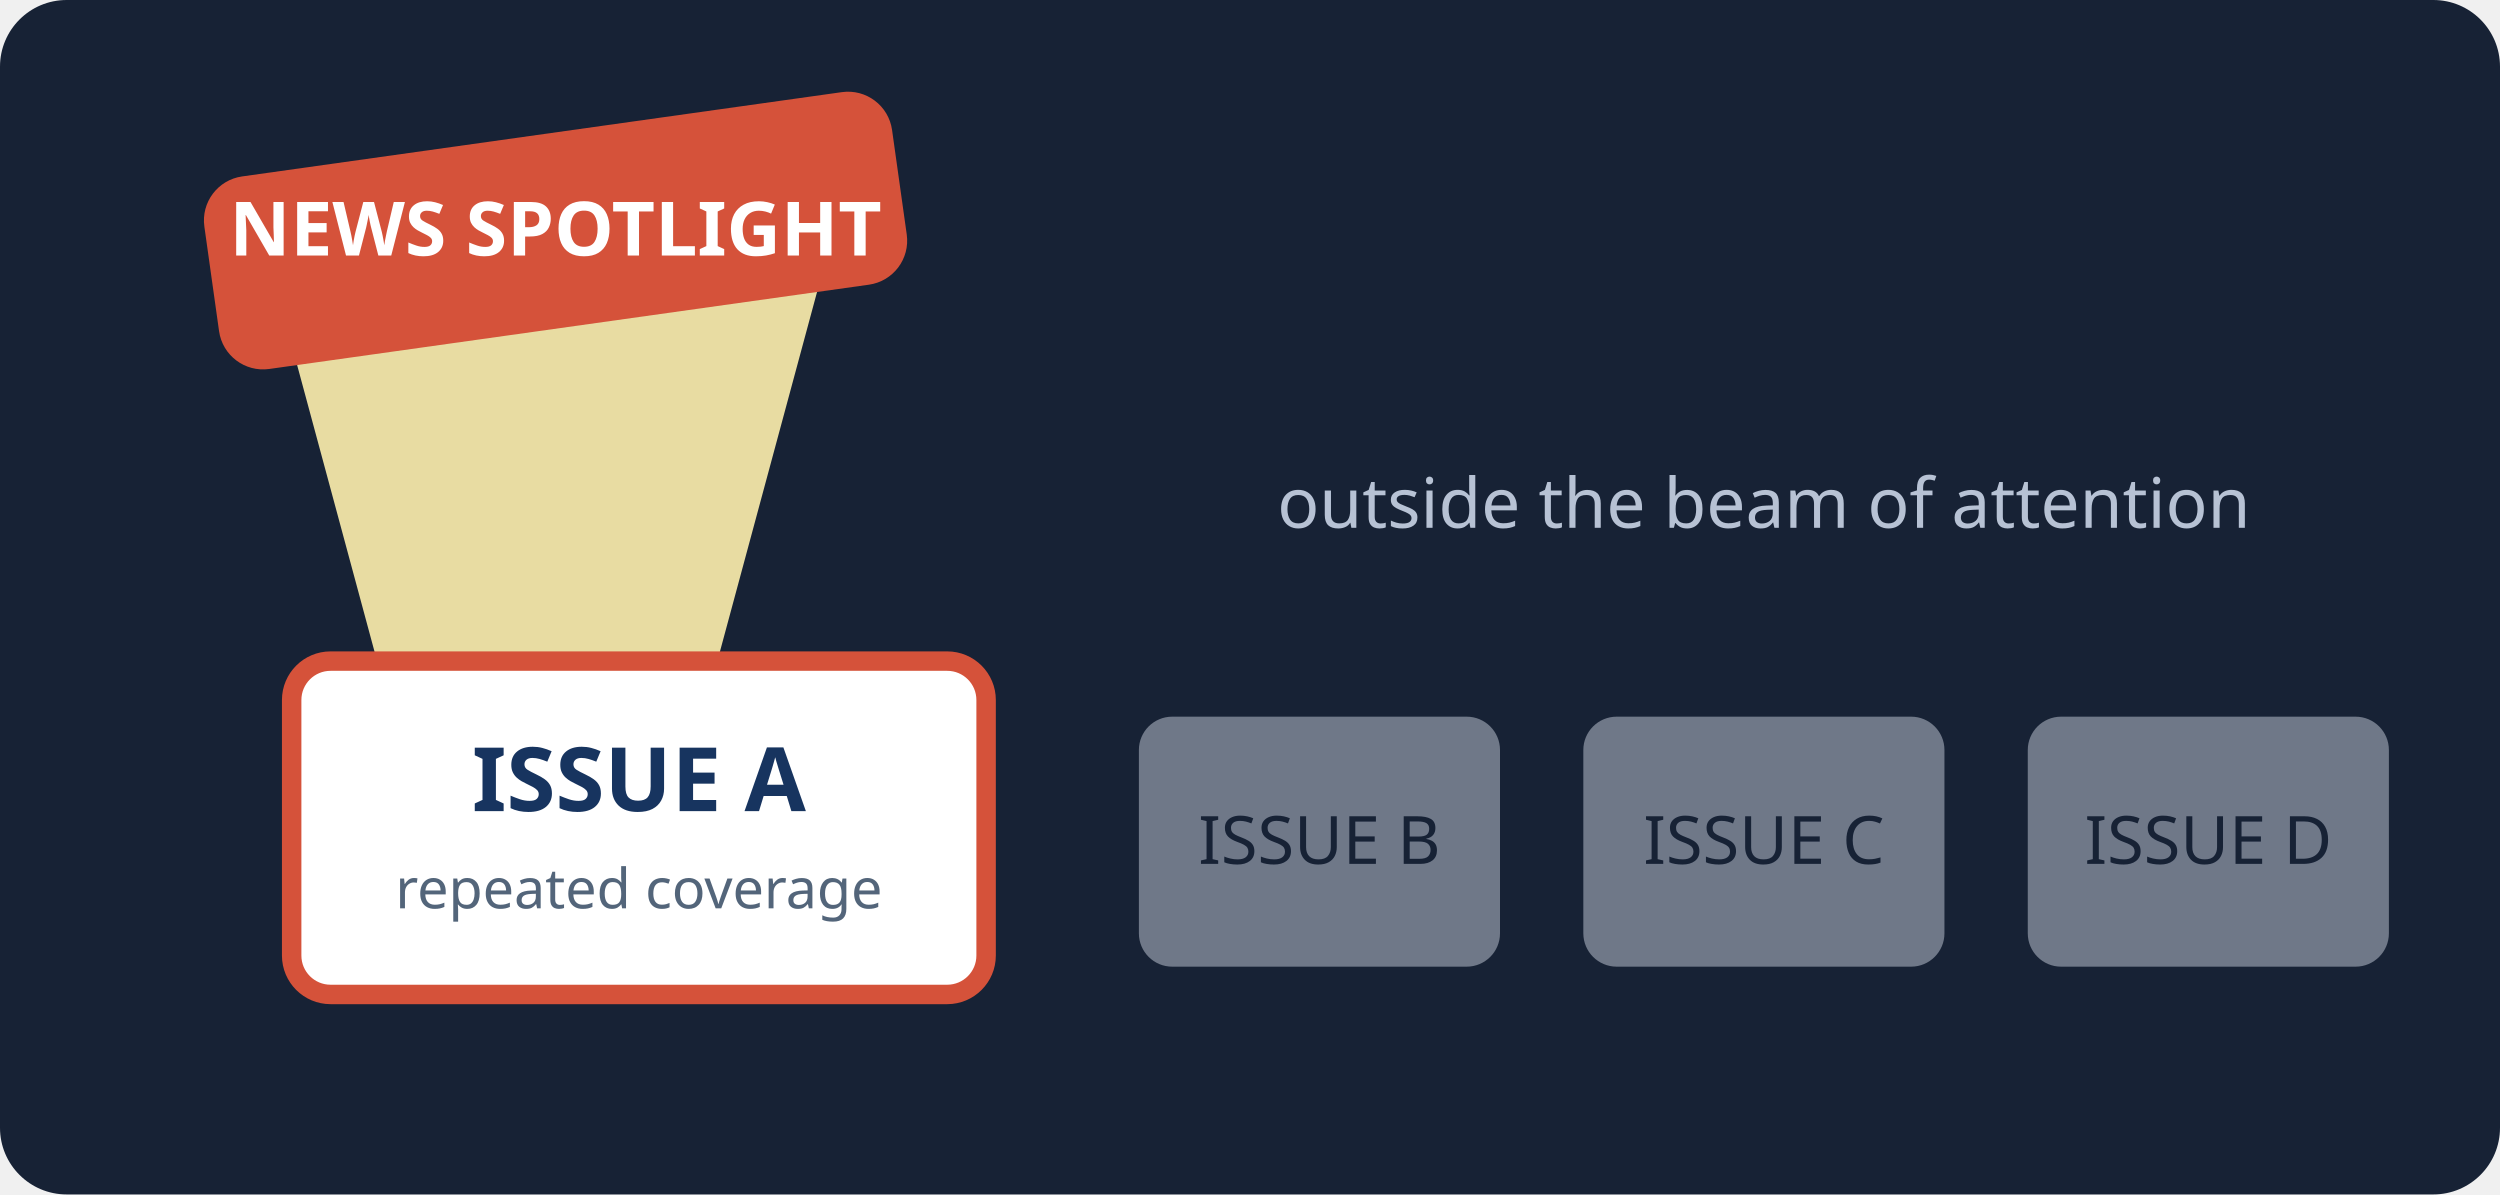
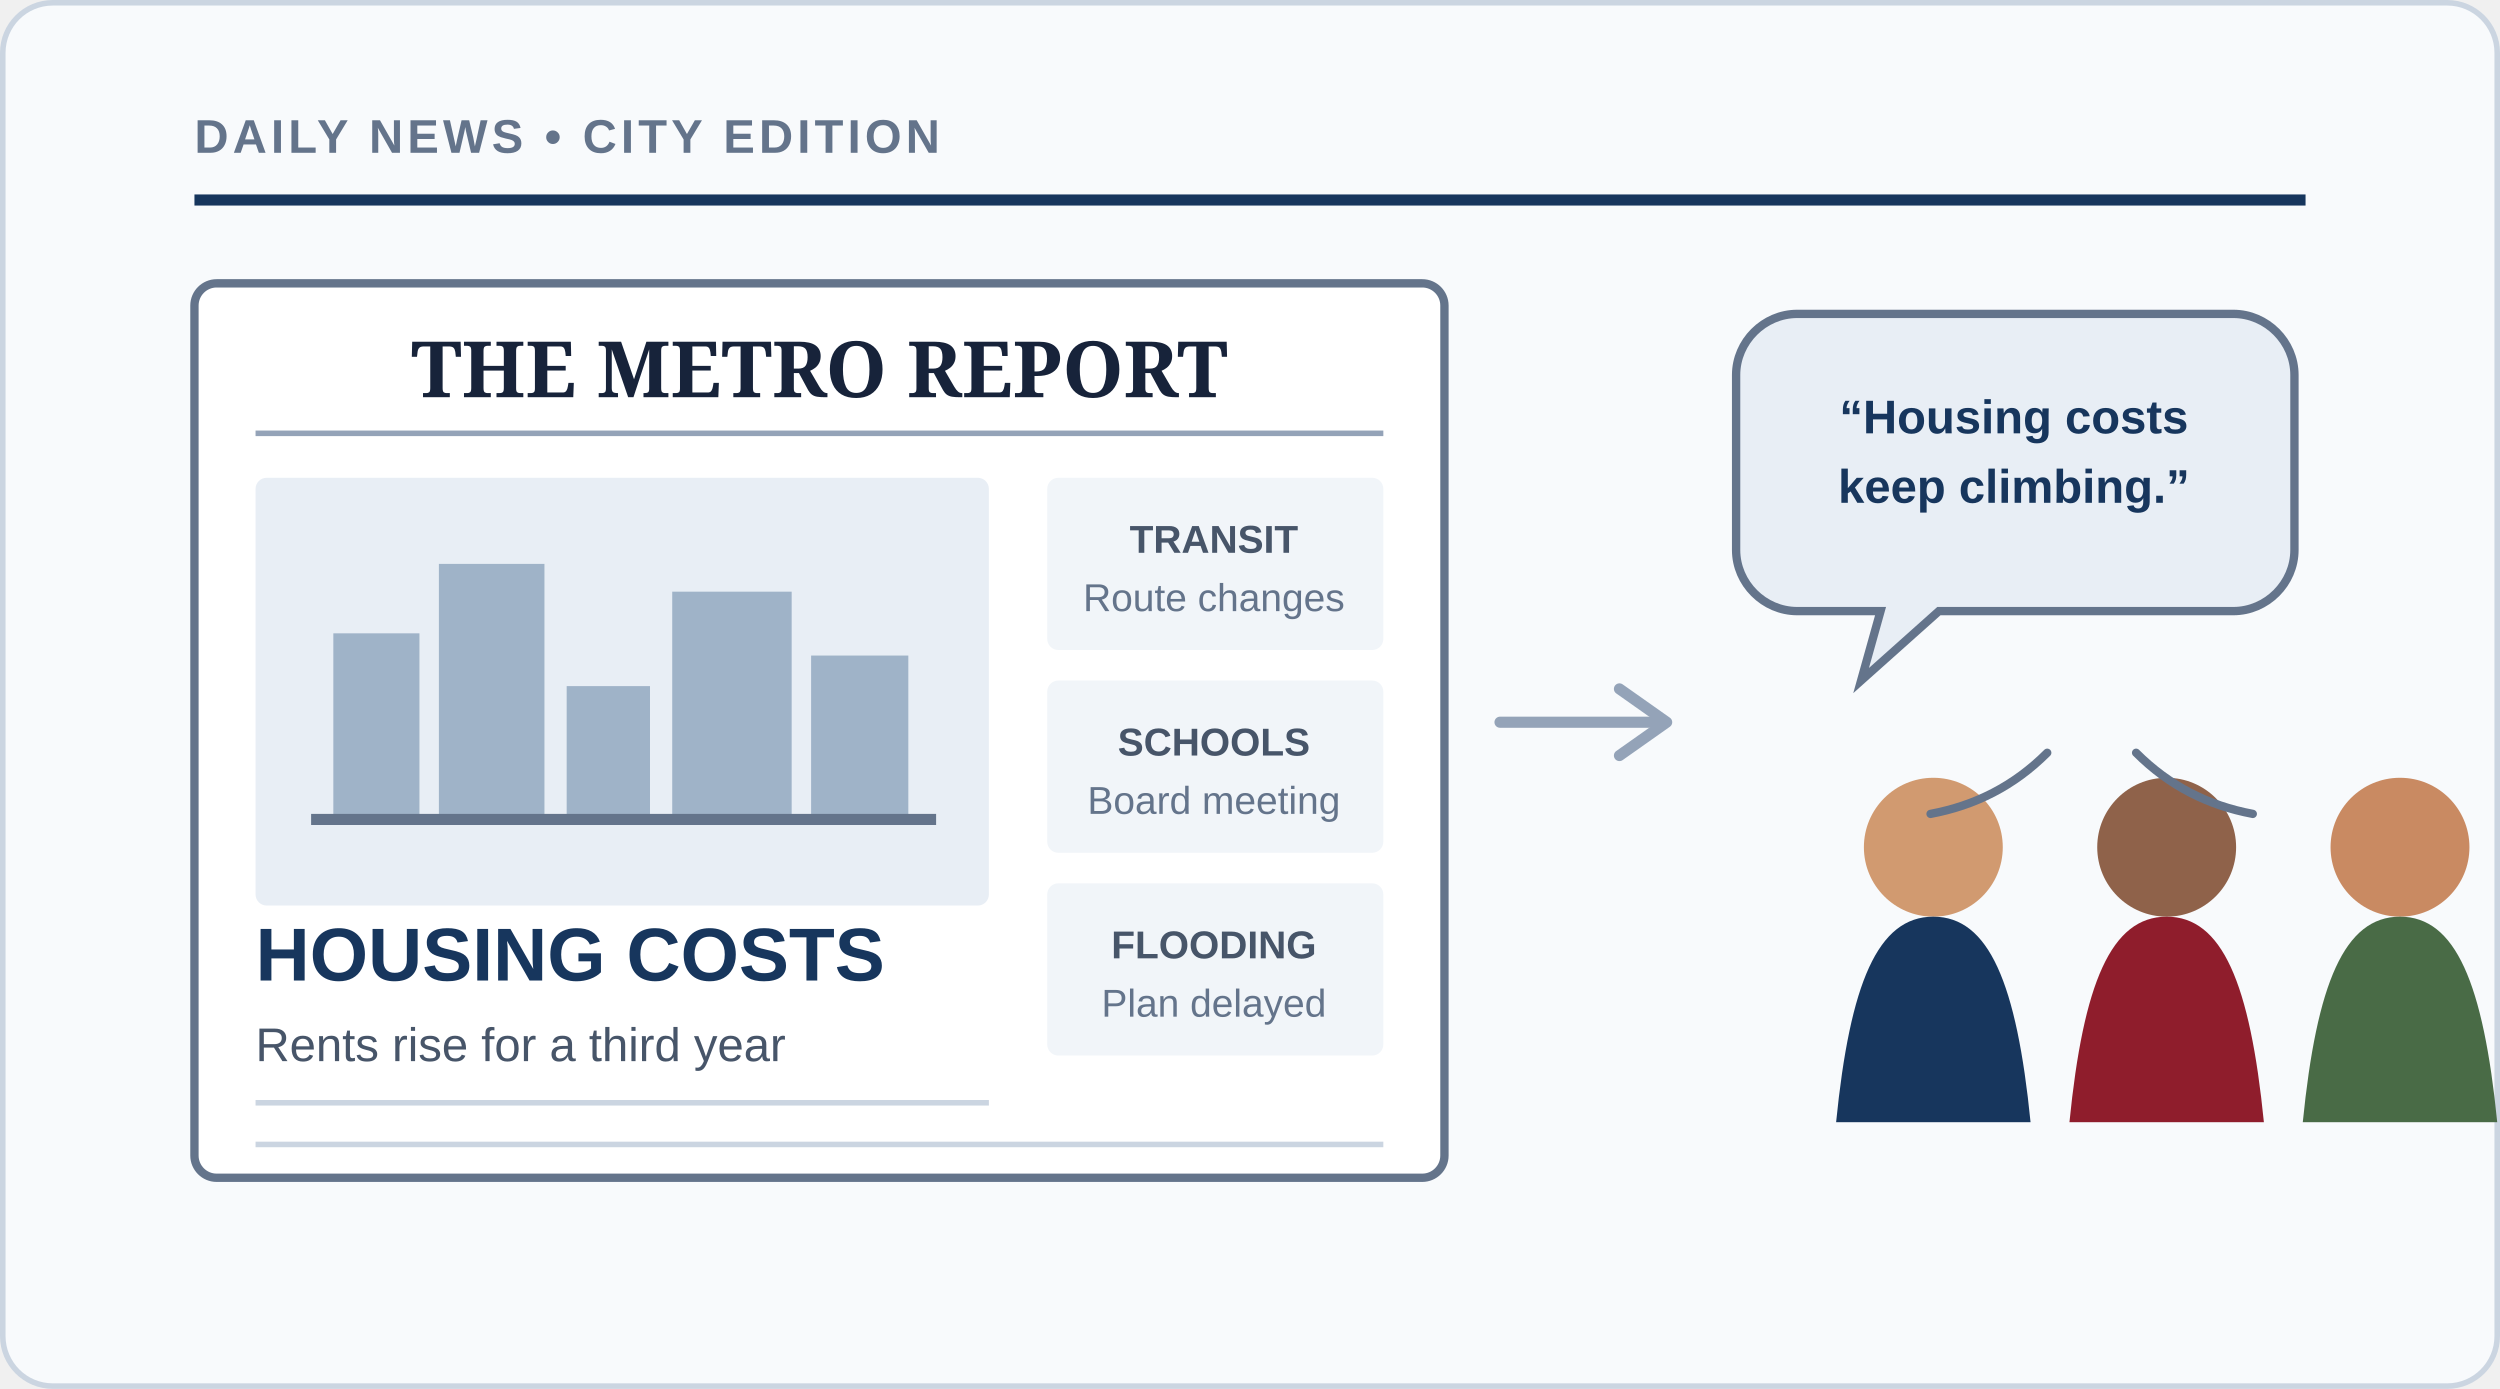
- <svg xmlns="http://www.w3.org/2000/svg" viewBox="0 0 900 430" role="img" aria-labelledby="title desc">
-   <rect width="900" height="430" rx="24" fill="#172235" />
-   <path d="M92 76h210l-74 274h-62z" fill="#fff1ae" opacity=".9" />
-   <rect x="75" y="48" width="250" height="70" rx="16" fill="#d5523a" transform="rotate(-8 200 83)" />
-   <text x="200" y="92" text-anchor="middle" font-family="system-ui" font-size="27" font-weight="bold" fill="white">NEWS SPOTLIGHT</text>
-   <g font-family="system-ui" text-anchor="middle">
-     <rect x="105" y="238" width="250" height="120" rx="14" fill="white" stroke="#d5523a" stroke-width="7" />
-     <text x="230" y="292" font-size="32" font-weight="bold" fill="#17345f">ISSUE A</text>
-     <text x="230" y="327" font-size="20" fill="#53657a">repeated coverage</text>
-     <g opacity=".46">
-       <rect x="410" y="258" width="130" height="90" rx="12" fill="#d7deea" />
-       <text x="475" y="311" font-size="24" fill="#172235">ISSUE B</text>
-       <rect x="570" y="258" width="130" height="90" rx="12" fill="#d7deea" />
-       <text x="635" y="311" font-size="24" fill="#172235">ISSUE C</text>
-       <rect x="730" y="258" width="130" height="90" rx="12" fill="#d7deea" />
-       <text x="795" y="311" font-size="24" fill="#172235">ISSUE D</text>
+ <svg xmlns="http://www.w3.org/2000/svg" viewBox="0 0 900 500" role="img" aria-labelledby="title desc">
+   <rect x="1" y="1" width="898" height="498" rx="18" fill="#f8fafc" stroke="#cbd5e1" stroke-width="2" />
+   <g font-family="Arial, Helvetica, sans-serif">
+     <text x="70" y="55" font-size="17" font-weight="700" letter-spacing="1.5" fill="#64748b">DAILY NEWS • CITY EDITION</text>
+     <path d="M70 72h760" stroke="#17365d" stroke-width="4" />
+     <g transform="translate(70 102)">
+       <rect width="450" height="322" rx="8" fill="#ffffff" stroke="#64748b" stroke-width="3" />
+       <text x="225" y="41" text-anchor="middle" font-family="Georgia, serif" font-size="28" font-weight="700" fill="#17233a">THE METRO REPORT</text>
+       <path d="M22 54h406" stroke="#94a3b8" stroke-width="2" />
+       <rect x="22" y="70" width="264" height="154" rx="4" fill="#e8eef5" />
+       <path d="M50 193V126h31v67M88 193V101h38v92M134 193v-48h30v48M172 193v-82h43v82M222 193v-59h35v59" fill="#9fb3c8" />
+       <path d="M42 193h225" stroke="#64748b" stroke-width="4" />
+       <text x="22" y="251" font-size="27" font-weight="800" fill="#17365d">HOUSING COSTS</text>
+       <text x="22" y="280" font-size="17" fill="#475569">Rents rise for a third year</text>
+       <path d="M22 295h264" stroke="#cbd5e1" stroke-width="2" />
+       <rect x="307" y="70" width="121" height="62" rx="4" fill="#f1f5f9" />
+       <text x="367" y="97" text-anchor="middle" font-size="14" font-weight="700" fill="#475569">TRANSIT</text>
+       <text x="367" y="118" text-anchor="middle" font-size="14" fill="#64748b">Route changes</text>
+       <rect x="307" y="143" width="121" height="62" rx="4" fill="#f1f5f9" />
+       <text x="367" y="170" text-anchor="middle" font-size="14" font-weight="700" fill="#475569">SCHOOLS</text>
+       <text x="367" y="191" text-anchor="middle" font-size="14" fill="#64748b">Board meeting</text>
+       <rect x="307" y="216" width="121" height="62" rx="4" fill="#f1f5f9" />
+       <text x="367" y="243" text-anchor="middle" font-size="14" font-weight="700" fill="#475569">FLOODING</text>
+       <text x="367" y="264" text-anchor="middle" font-size="14" fill="#64748b">Plan delayed</text>
+       <path d="M22 310h406" stroke="#cbd5e1" stroke-width="2" />
    </g>
+     <path d="M540 260h58" stroke="#94a3b8" stroke-width="4" stroke-linecap="round" />
+     <path d="M583 248l17 12-17 12" fill="none" stroke="#94a3b8" stroke-width="4" stroke-linecap="round" stroke-linejoin="round" />
+     <g transform="translate(625 113)">
+       <path d="M0 22C0 10 10 0 22 0h157c12 0 22 10 22 22v63c0 12-10 22-22 22H73l-28 25 7-25H22C10 107 0 97 0 85z" fill="#e8eef5" stroke="#64748b" stroke-width="3" />
+       <text x="100" y="43" text-anchor="middle" font-size="17" font-weight="700" fill="#17365d">“Housing costs</text>
+       <text x="100" y="68" text-anchor="middle" font-size="17" font-weight="700" fill="#17365d">keep climbing.”</text>
+     </g>
+     <g transform="translate(661 276)">
+       <circle cx="35" cy="29" r="25" fill="#d19a70" />
+       <path d="M0 128c5-50 15-74 35-74s30 24 35 74z" fill="#17365d" />
+       <circle cx="119" cy="29" r="25" fill="#8f624a" />
+       <path d="M84 128c5-50 15-74 35-74s30 24 35 74z" fill="#8f1d2c" />
+       <circle cx="203" cy="29" r="25" fill="#c98a62" />
+       <path d="M168 128c5-50 15-74 35-74s30 24 35 74z" fill="#496b46" />
+     </g>
+     <path d="M737 271c-12 12-26 19-42 22M769 271c12 12 26 19 42 22" fill="none" stroke="#64748b" stroke-width="3" stroke-linecap="round" />
  </g>
-   <text x="635" y="190" text-anchor="middle" font-family="system-ui" font-size="25" fill="#b7c2d4">outside the beam of attention</text>
</svg>
